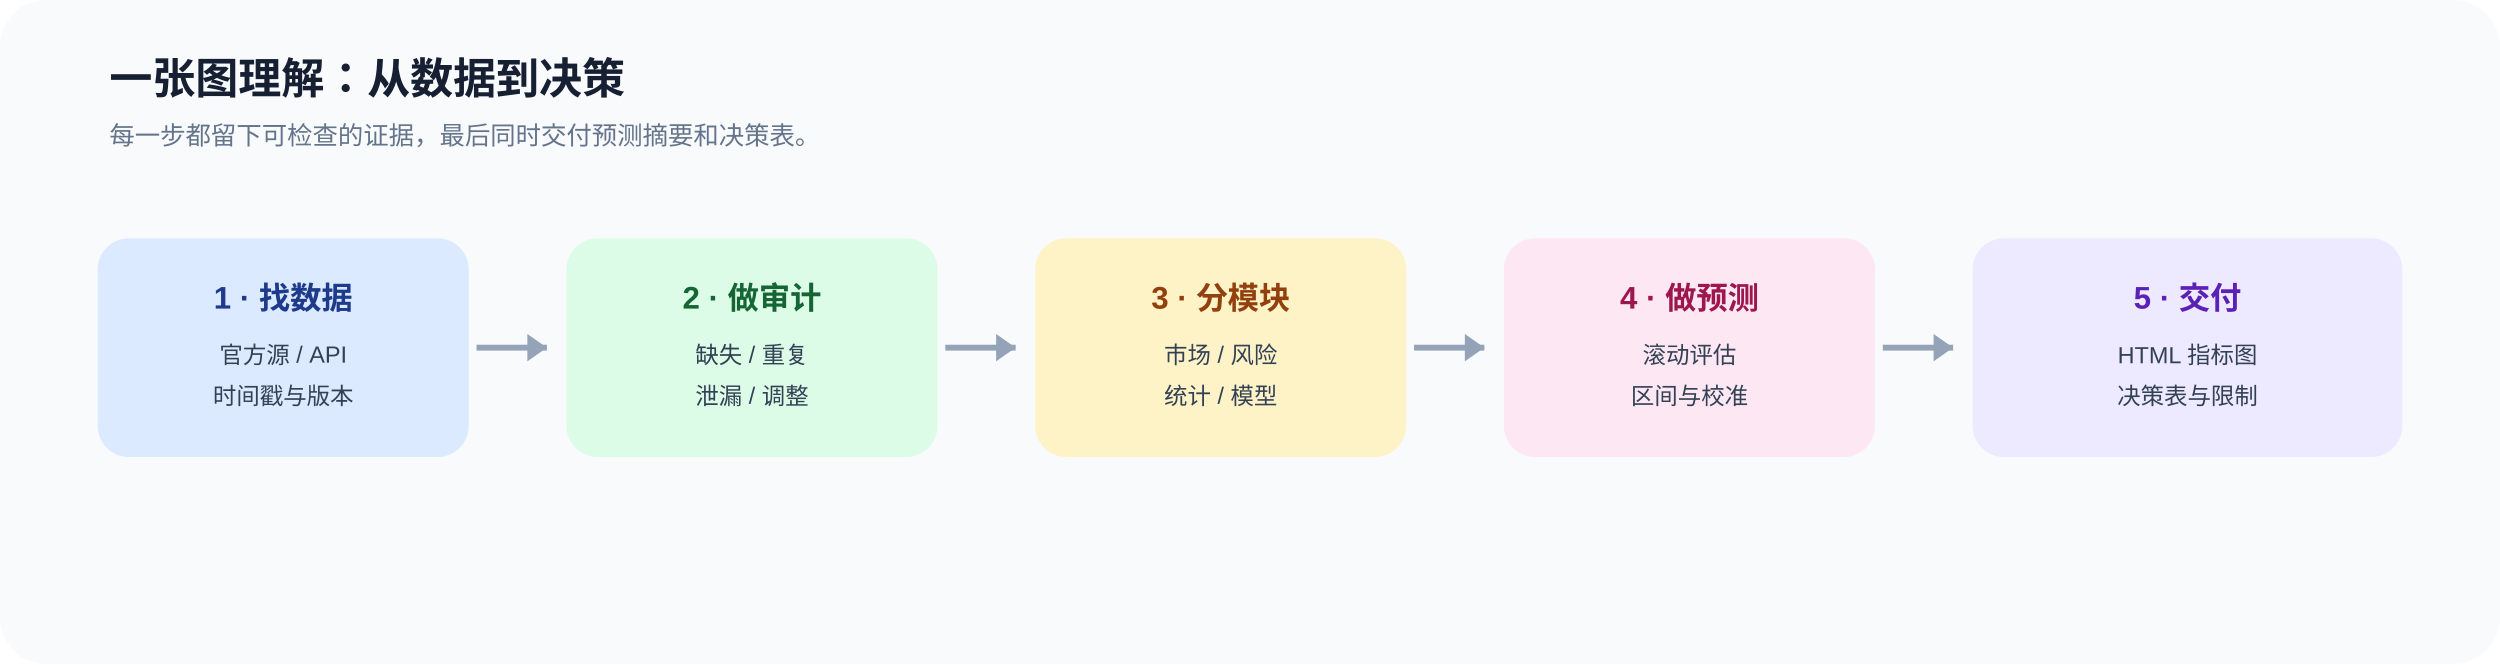
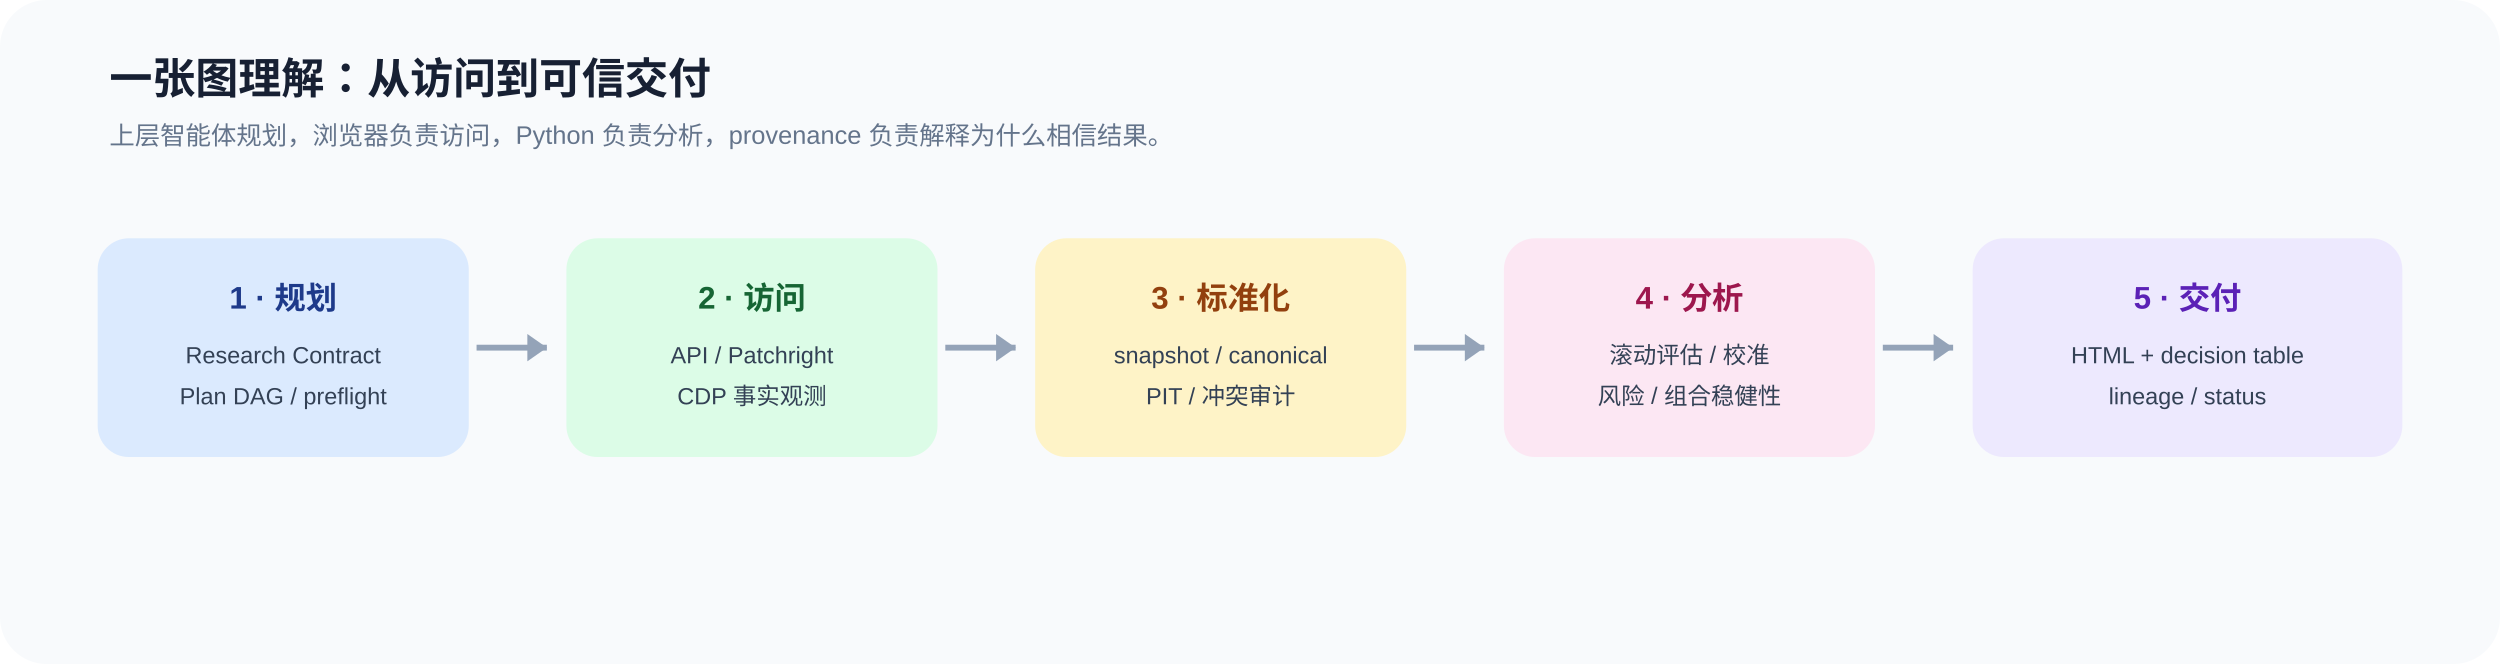
<svg xmlns="http://www.w3.org/2000/svg" viewBox="0 0 1280 340" role="img" aria-labelledby="title desc">
  <rect width="1280" height="340" rx="24" fill="#f8fafc" />
-   <text x="56" y="48" font-family="Arial, sans-serif" font-size="22" font-weight="700" fill="#172033">一张图理解：从数据到决策</text>
-   <text x="56" y="74" font-family="Arial, sans-serif" font-size="13" fill="#64748b">每一步都留下可检查的证据，最后同时交付预测摘要和决策表。</text>
+   <text x="56" y="48" font-family="Arial, sans-serif" font-size="22" font-weight="700" fill="#172033">一张图理解：从访问到可信交付</text>
+   <text x="56" y="74" font-family="Arial, sans-serif" font-size="13" fill="#64748b">上层智能体规划，浏览器负责访问，Python 负责分析，provenance 负责解释为什么相信结果。</text>
  <g font-family="Arial, sans-serif" text-anchor="middle">
    <g>
      <rect x="50" y="122" width="190" height="112" rx="16" fill="#dbeafe" />
-       <text x="145" y="158" font-size="16" font-weight="700" fill="#1e3a8a">1 · 找数据</text>
-       <text x="145" y="186" font-size="12" fill="#334155">官方源 / API</text>
-       <text x="145" y="207" font-size="12" fill="#334155">时间戳与版本</text>
+       <text x="145" y="158" font-size="16" font-weight="700" fill="#1e3a8a">1 · 规划</text>
+       <text x="145" y="186" font-size="12" fill="#334155">Research Contract</text>
+       <text x="145" y="207" font-size="12" fill="#334155">Plan DAG / preflight</text>
    </g>
    <g>
      <rect x="290" y="122" width="190" height="112" rx="16" fill="#dcfce7" />
-       <text x="385" y="158" font-size="16" font-weight="700" fill="#166534">2 · 做审计</text>
-       <text x="385" y="186" font-size="12" fill="#334155">缺失 / 重复</text>
-       <text x="385" y="207" font-size="12" fill="#334155">泄漏 / 调整</text>
+       <text x="385" y="158" font-size="16" font-weight="700" fill="#166534">2 · 访问</text>
+       <text x="385" y="186" font-size="12" fill="#334155">API / Patchright</text>
+       <text x="385" y="207" font-size="12" fill="#334155">CDP 事实观测</text>
    </g>
    <g>
      <rect x="530" y="122" width="190" height="112" rx="16" fill="#fef3c7" />
-       <text x="625" y="158" font-size="16" font-weight="700" fill="#92400e">3 · 分模块</text>
-       <text x="625" y="186" font-size="12" fill="#334155">市场 / 风险</text>
-       <text x="625" y="207" font-size="12" fill="#334155">统计 / 模型</text>
+       <text x="625" y="158" font-size="16" font-weight="700" fill="#92400e">3 · 标准化</text>
+       <text x="625" y="186" font-size="12" fill="#334155">snapshot / canonical</text>
+       <text x="625" y="207" font-size="12" fill="#334155">PIT / 冲突审计</text>
    </g>
    <g>
      <rect x="770" y="122" width="190" height="112" rx="16" fill="#fce7f3" />
-       <text x="865" y="158" font-size="16" font-weight="700" fill="#9d174d">4 · 做预测</text>
-       <text x="865" y="186" font-size="12" fill="#334155">滚动评估</text>
-       <text x="865" y="207" font-size="12" fill="#334155">区间与校准</text>
+       <text x="865" y="158" font-size="16" font-weight="700" fill="#9d174d">4 · 分析</text>
+       <text x="865" y="186" font-size="12" fill="#334155">滚动评估 / 校准</text>
+       <text x="865" y="207" font-size="12" fill="#334155">风险 / 组合稳健性</text>
    </g>
    <g>
      <rect x="1010" y="122" width="220" height="112" rx="16" fill="#ede9fe" />
      <text x="1120" y="158" font-size="16" font-weight="700" fill="#5b21b6">5 · 交付</text>
-       <text x="1120" y="186" font-size="12" fill="#334155">HTML 指标图</text>
-       <text x="1120" y="207" font-size="12" fill="#334155">决策表与限制</text>
+       <text x="1120" y="186" font-size="12" fill="#334155">HTML + decision table</text>
+       <text x="1120" y="207" font-size="12" fill="#334155">lineage / status</text>
    </g>
  </g>
  <g stroke="#94a3b8" stroke-width="3" fill="none">
    <path d="M244 178h36" />
    <path d="M484 178h36" />
    <path d="M724 178h36" />
    <path d="M964 178h36" />
  </g>
  <g fill="#94a3b8">
    <path d="M280 178l-10-7v14z" />
    <path d="M520 178l-10-7v14z" />
    <path d="M760 178l-10-7v14z" />
    <path d="M1000 178l-10-7v14z" />
  </g>
</svg>
